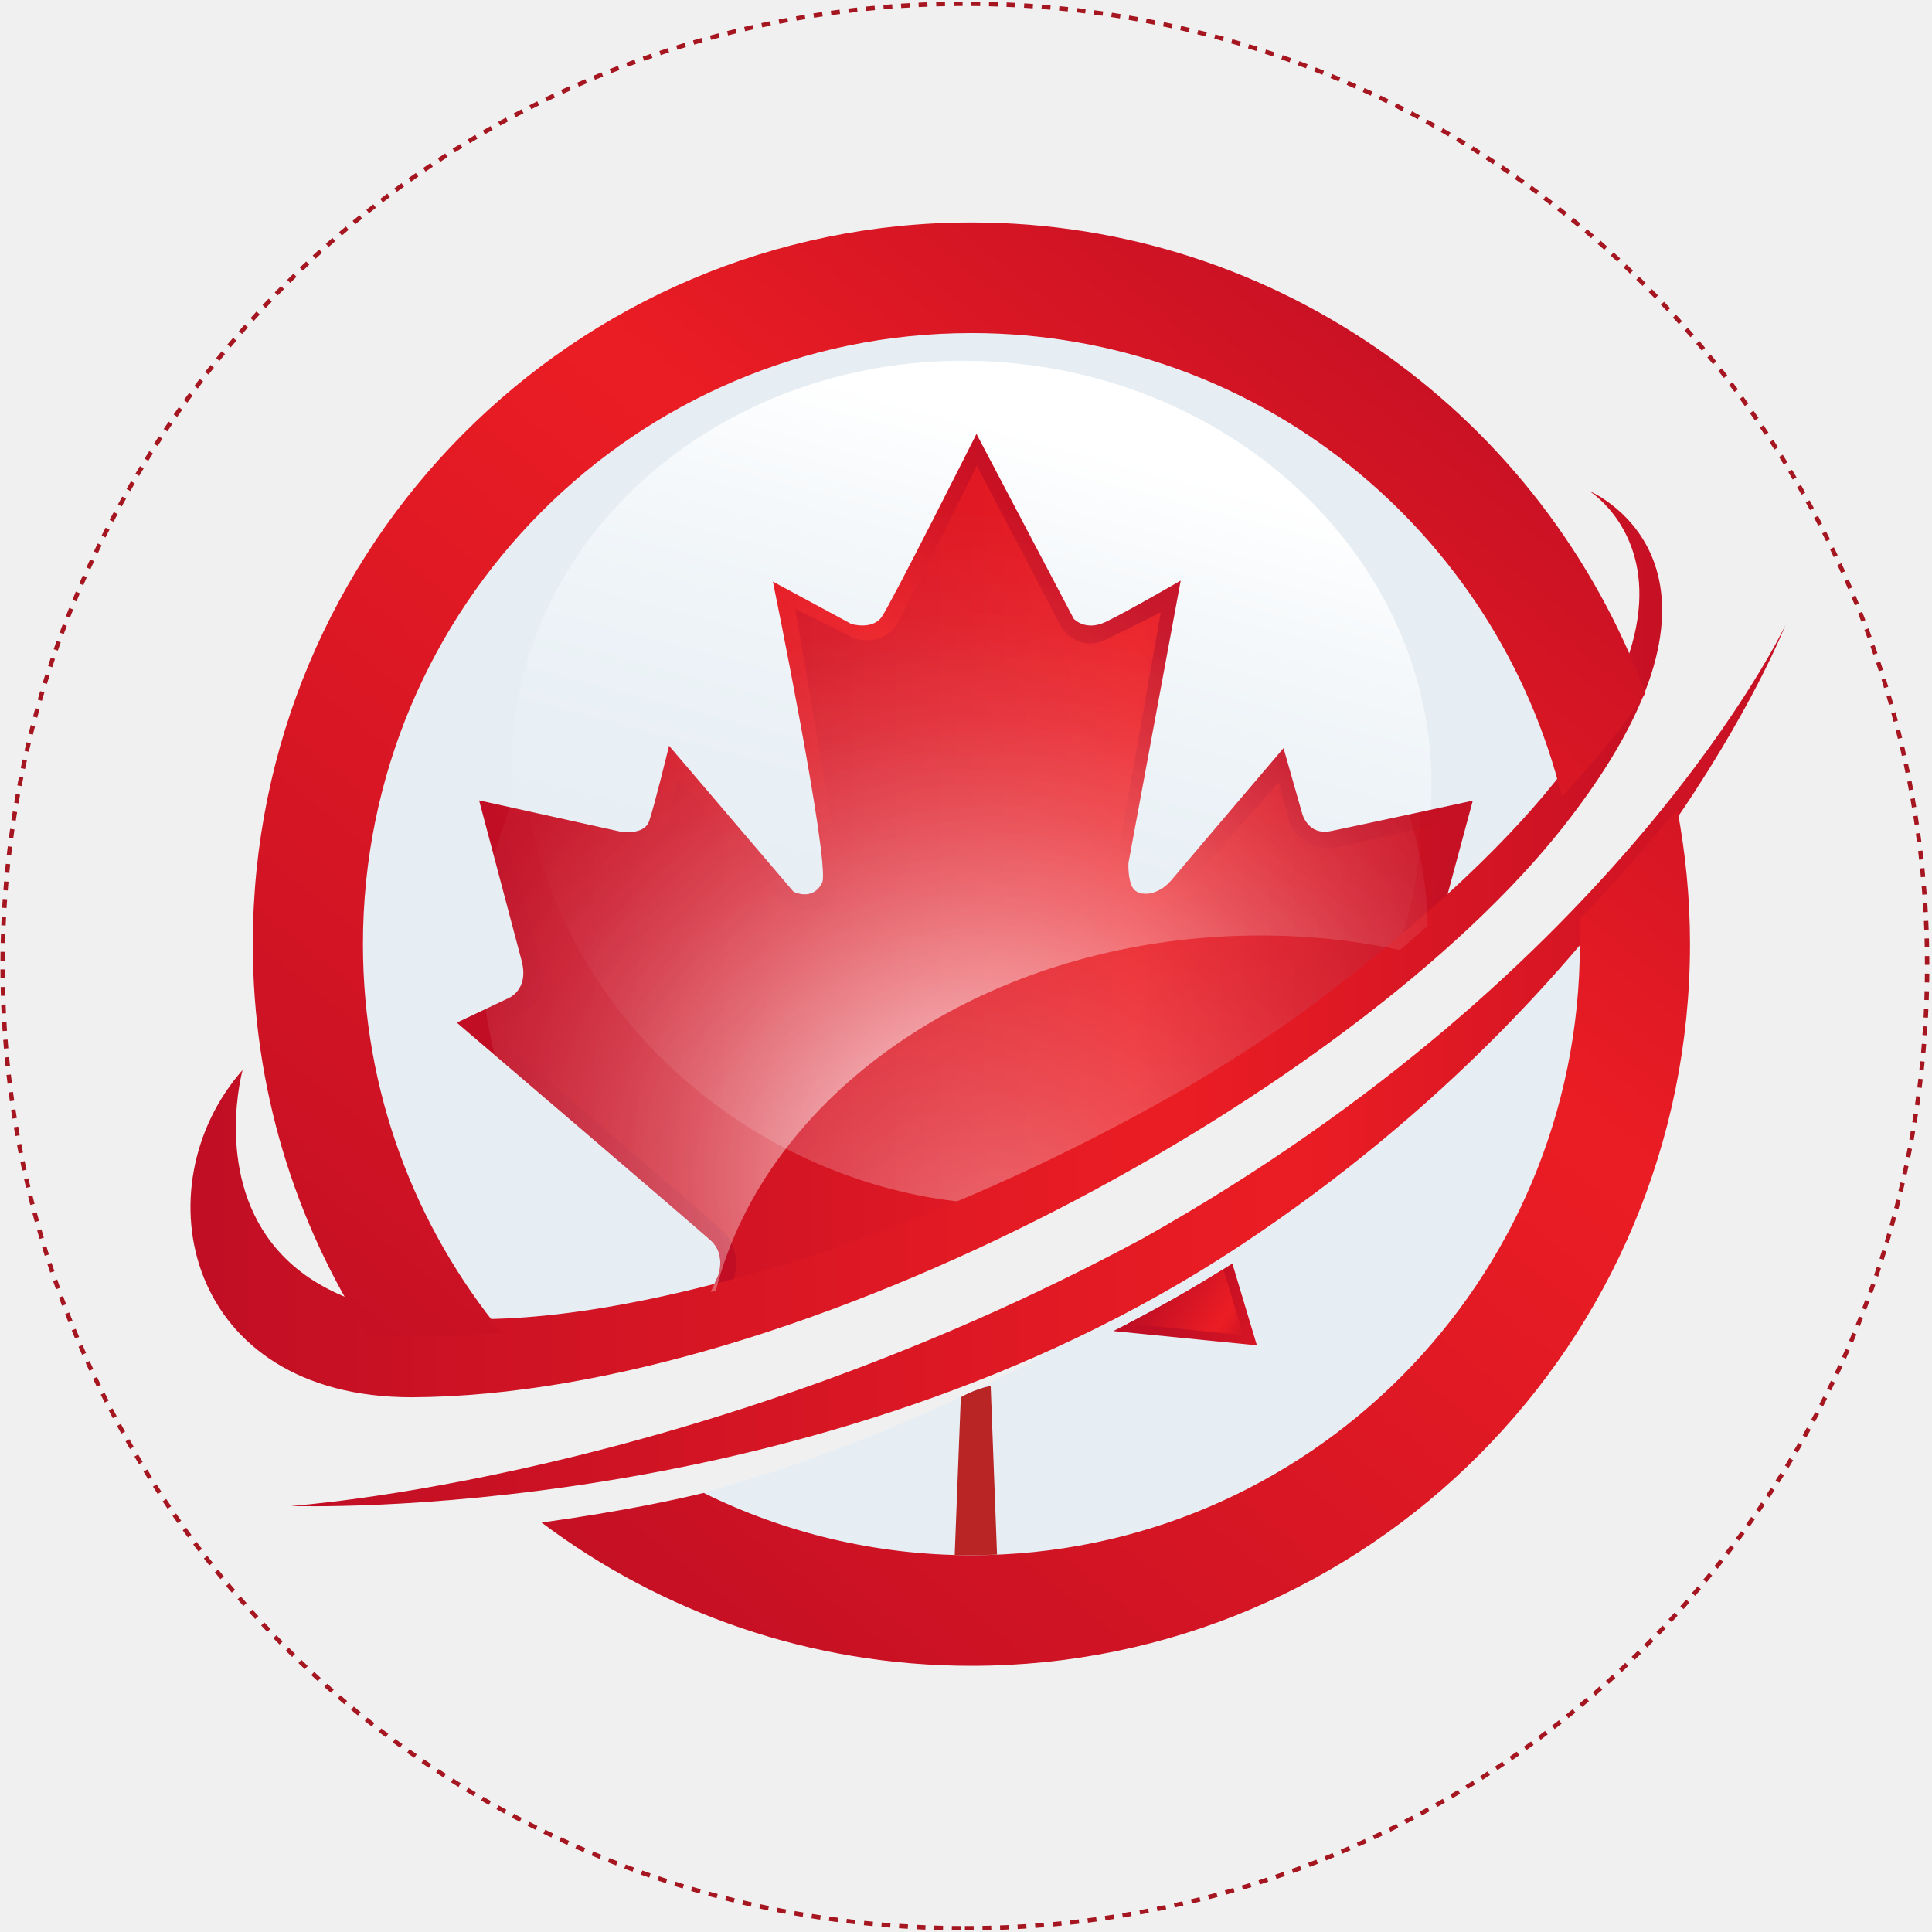
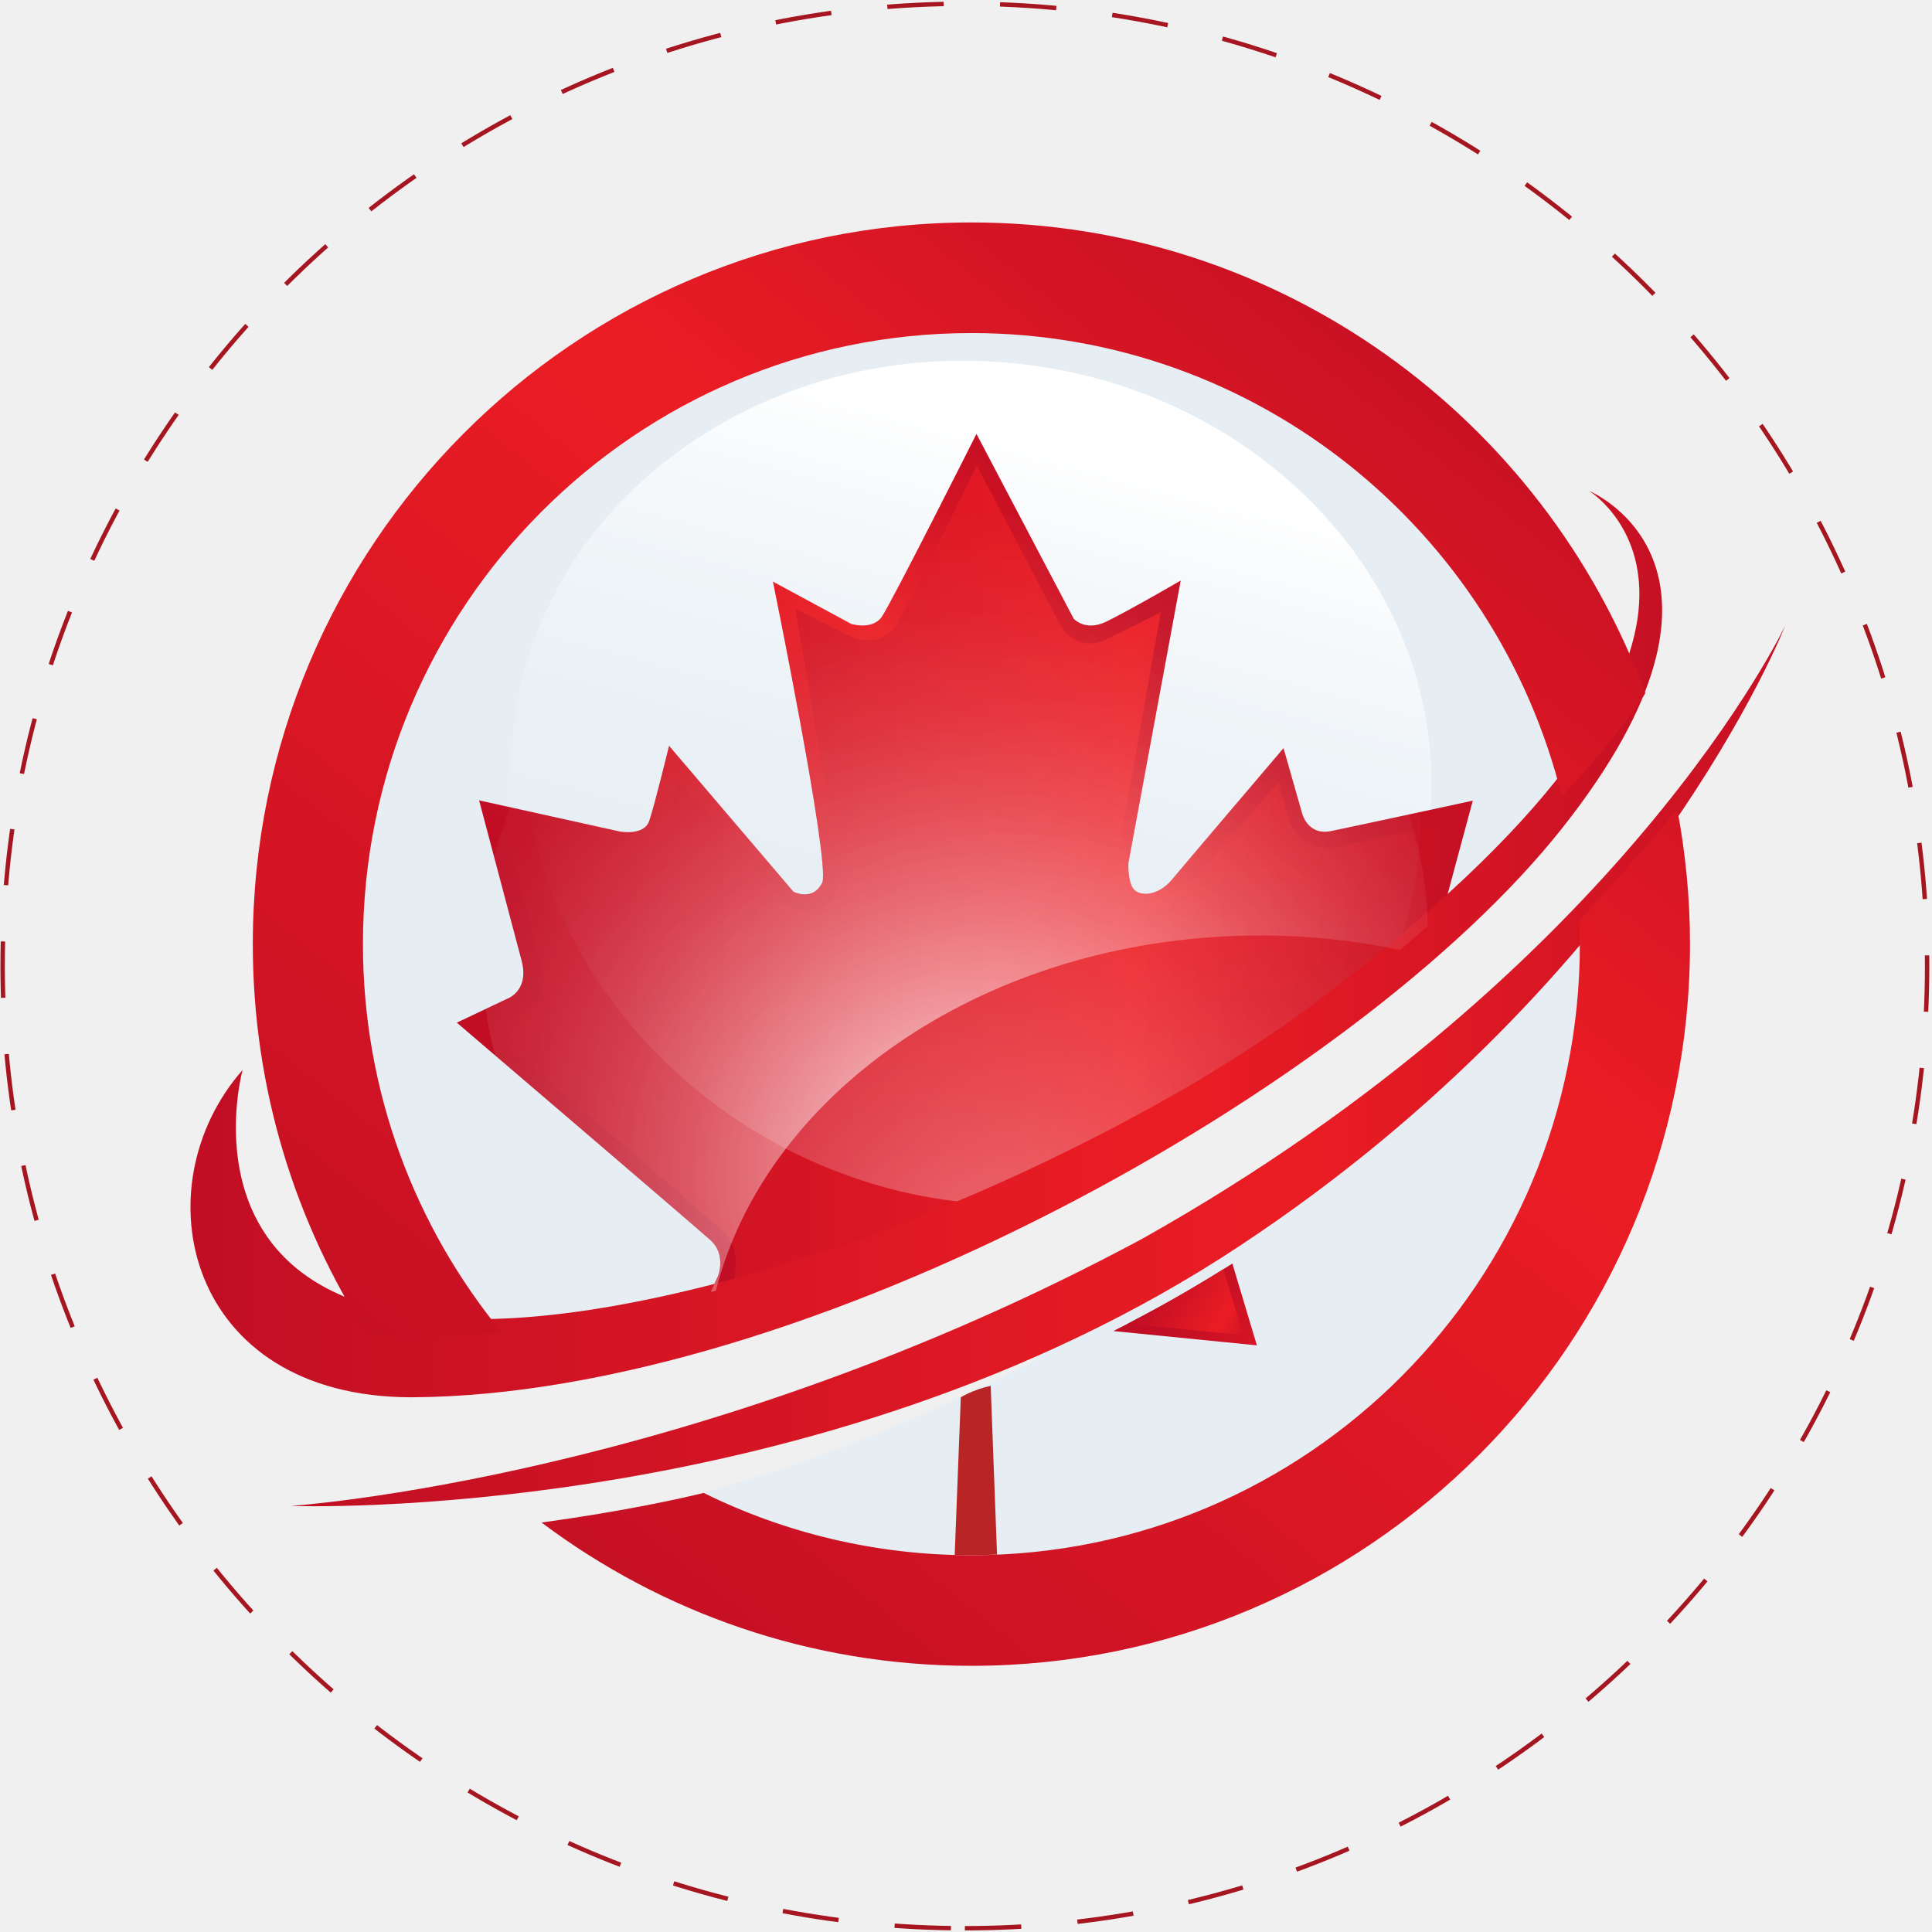
<svg xmlns="http://www.w3.org/2000/svg" width="514" height="514" viewBox="0 0 514 514" fill="none">
  <g clip-path="url(#clip0_16_5)">
    <path d="M358.603 264.641C367.273 257.099 372.442 252.733 383.767 242.967C397.483 231.409 409.313 219.062 418.379 208.7C399.664 137.555 335.159 85.099 258.438 85.099C167.07 85.099 92.998 159.486 92.998 251.249C92.998 294.947 109.819 334.679 137.283 364.341L161.368 360.709L270.046 324.574C270.046 324.574 350.117 271.439 358.603 264.641ZM423.783 247.435L416.349 253.967L376.035 290.824L273.758 362.747L254.729 372.072C220.599 387.923 194.165 395.401 181.66 398.409C204.613 410.516 230.722 417.397 258.442 417.397C349.81 417.397 423.882 343.01 423.882 251.249C423.882 249.971 423.814 248.71 423.787 247.439L423.783 247.435Z" fill="#E6EEF4" />
    <path style="mix-blend-mode:screen" d="M380.503 216.712C379.745 225.988 377.743 234.905 374.651 243.31C373.116 247.512 371.314 251.579 369.243 255.492L352.398 269.998C355.936 267.674 359.341 265.327 362.634 262.98C364.036 261.952 365.415 260.9 366.797 259.896C347.102 293.443 308.689 315.974 264.868 317.314C264.622 317.314 264.377 317.334 264.135 317.334C259.306 317.447 254.386 317.314 249.446 316.909C241.301 316.238 233.423 314.874 225.834 312.862C170.596 298.268 131.985 250.171 136.346 196.639C141.307 135.756 199.974 90.897 267.407 96.442C334.839 101.962 385.471 155.827 380.506 216.709L380.503 216.712Z" fill="url(#paint0_linear_16_5)" />
-     <path d="M361.861 263.52C361.827 263.544 361.783 263.575 361.739 263.606C361.814 263.551 361.861 263.52 361.861 263.52ZM357.535 224.73C346.685 227.523 343.068 218.863 343.068 218.863L340.007 207.829L312.328 239.4C312.328 239.4 306.207 244.43 300.506 240.657C294.804 236.885 297.029 228.643 297.029 228.643L308.712 162.57C308.712 162.57 301.758 166.202 294.108 169.834C286.458 173.466 282.285 166.62 282.285 166.62L259.752 123.594C259.752 123.594 243.06 157.539 239.027 164.944C234.994 172.349 227.204 169.553 227.204 169.553L211.488 161.73L223.451 232.413C221.783 247.638 208.523 239.91 208.523 239.91L180.149 206.757C180.149 206.757 179.405 211.225 177.18 218.678C174.955 226.132 166.053 225.384 166.053 225.384L133.414 218.678C133.414 218.678 141.759 247.733 143.984 257.044C146.209 266.354 138.791 268.965 138.791 268.965L129.148 273.249C129.148 273.249 186.082 321.49 192.203 327.264C198.325 333.038 194.428 342.352 194.428 342.352C216.19 337.105 237.188 329.477 256.323 321.082C263.348 318.001 270.118 314.815 276.587 311.604C281.579 309.52 286.264 307.447 290.658 305.405C302.734 299.792 312.615 294.391 320.586 289.526C329.484 284.882 341.894 276.915 350.776 271.021C353.908 269.25 356.112 267.636 357.484 266.519C359.422 265.203 360.817 264.243 361.459 263.801C360.916 264.168 360.06 264.692 359.227 264.973L359.238 264.963C359.207 264.977 359.183 264.983 359.156 264.997C359.009 265.042 358.866 265.083 358.726 265.11C358.122 265.124 358.497 264.195 358.497 264.195L381.047 241.216L386.613 218.305C386.613 218.305 368.392 221.937 357.542 224.73H357.535Z" fill="#B21010" />
+     <path d="M361.861 263.52C361.827 263.544 361.783 263.575 361.739 263.606C361.814 263.551 361.861 263.52 361.861 263.52ZM357.535 224.73C346.685 227.523 343.068 218.863 343.068 218.863L340.007 207.829L312.328 239.4C312.328 239.4 306.207 244.43 300.506 240.657C294.804 236.885 297.029 228.643 297.029 228.643L308.712 162.57C308.712 162.57 301.758 166.202 294.108 169.834C286.458 173.466 282.285 166.62 282.285 166.62L259.752 123.594C259.752 123.594 243.06 157.539 239.027 164.944C234.994 172.349 227.204 169.553 227.204 169.553L211.488 161.73L223.451 232.413C221.783 247.638 208.523 239.91 208.523 239.91L180.149 206.757C180.149 206.757 179.405 211.225 177.18 218.678C174.955 226.132 166.053 225.384 166.053 225.384L133.414 218.678C133.414 218.678 141.759 247.733 143.984 257.044C146.209 266.354 138.791 268.965 138.791 268.965L129.148 273.249C129.148 273.249 186.082 321.49 192.203 327.264C198.325 333.038 194.428 342.352 194.428 342.352C216.19 337.105 237.188 329.477 256.323 321.082C263.348 318.001 270.118 314.815 276.587 311.604C281.579 309.52 286.264 307.447 290.658 305.405C302.734 299.792 312.615 294.391 320.586 289.526C329.484 284.882 341.894 276.915 350.776 271.021C353.908 269.25 356.112 267.636 357.484 266.519C359.422 265.203 360.817 264.243 361.459 263.801C360.916 264.168 360.06 264.692 359.227 264.973L359.238 264.963C359.207 264.977 359.183 264.984 359.156 264.997C359.009 265.042 358.866 265.083 358.726 265.11C358.122 265.124 358.497 264.195 358.497 264.195L381.047 241.216L386.613 218.305C386.613 218.305 368.392 221.937 357.542 224.73H357.535Z" fill="#B21010" />
    <path fill-rule="evenodd" clip-rule="evenodd" d="M189.08 343.751L191.076 339.31C191.076 339.31 193.202 333.721 189.08 329.996C184.959 326.271 121.532 272.071 121.532 272.071L134.883 265.738C134.883 265.738 140.912 263.689 138.776 255.588C136.644 247.488 127.462 212.936 127.462 212.936L164.923 221.225C164.923 221.225 171.321 222.438 172.713 218.433C174.105 214.43 177.998 198.41 177.998 198.41L211.102 237.245C211.102 237.245 216.295 239.945 218.799 234.73C220.748 228.678 205.632 154.733 205.632 154.733L226.497 166.004C226.497 166.004 232.062 167.683 234.563 164.143C237.068 160.603 259.785 115.436 259.785 115.436L285.655 164.606C285.655 164.606 288.713 168.053 294.186 165.445C299.659 162.838 314.122 154.456 314.122 154.456L300.211 229.597C300.211 229.597 299.955 234.38 301.556 236.478C303.156 238.571 308.093 238.434 311.71 234.103C315.327 229.771 341.477 199.041 341.477 199.041L346.414 216.363C346.414 216.363 347.874 222.37 354.064 221.112C360.253 219.855 391.829 213.011 391.829 213.011L383.762 242.975L352.331 270.076C352.331 270.076 348.755 272.533 342.238 276.601C318.974 291.13 258.253 326.247 189.074 343.754L189.08 343.751Z" fill="url(#paint1_linear_16_5)" />
-     <path d="M361.816 263.926C361.762 263.964 361.7 264.009 361.635 264.05C361.707 264.002 361.765 263.961 361.816 263.926ZM357.657 225.02C346.807 227.812 343.19 219.153 343.19 219.153L340.129 208.119L312.451 239.689C312.451 239.689 306.329 244.72 300.628 240.947C294.926 237.174 297.151 228.933 297.151 228.933L308.834 162.859C308.834 162.859 301.88 166.491 294.23 170.124C286.58 173.756 282.407 166.909 282.407 166.909L259.874 123.884C259.874 123.884 243.182 157.829 239.149 165.234C235.116 172.639 227.326 169.843 227.326 169.843L211.61 162.02L223.573 232.702C221.905 247.927 208.645 240.2 208.645 240.2L180.271 207.046C180.271 207.046 179.527 211.515 177.302 218.968C175.077 226.421 166.175 225.674 166.175 225.674L133.536 218.968C133.536 218.968 141.881 248.023 144.106 257.333C146.331 266.644 138.913 269.255 138.913 269.255L129.271 273.538C129.271 273.538 186.204 321.779 192.325 327.553C198.447 333.327 194.55 342.641 194.55 342.641C216.312 337.395 237.31 329.767 256.445 321.375C263.47 318.294 270.24 315.108 276.709 311.897C281.701 309.813 286.386 307.74 290.781 305.698C302.856 300.085 312.737 294.684 320.708 289.815C329.606 285.172 342.016 277.205 350.898 271.311C354.03 269.539 356.234 267.925 357.606 266.808C359.544 265.492 360.939 264.533 361.581 264.091C361.038 264.457 360.182 264.982 359.349 265.263L359.36 265.252C359.329 265.266 359.305 265.273 359.278 265.287C359.131 265.331 358.988 265.372 358.848 265.4C358.244 265.414 358.619 264.485 358.619 264.485L381.17 241.505L386.735 218.594C386.735 218.594 368.514 222.227 357.664 225.02H357.657ZM361.983 263.81C361.946 263.837 361.895 263.872 361.844 263.909C361.932 263.848 361.983 263.81 361.983 263.81Z" fill="url(#paint2_linear_16_5)" />
+     <path d="M361.816 263.926C361.762 263.964 361.7 264.009 361.635 264.05C361.707 264.002 361.765 263.961 361.816 263.926ZM357.657 225.02C346.807 227.812 343.19 219.153 343.19 219.153L340.129 208.119L312.451 239.689C312.451 239.689 306.329 244.72 300.628 240.947C294.926 237.174 297.151 228.933 297.151 228.933L308.834 162.859C308.834 162.859 301.88 166.491 294.23 170.124C286.58 173.756 282.407 166.909 282.407 166.909L259.874 123.884C259.874 123.884 243.182 157.829 239.149 165.234C235.116 172.639 227.326 169.843 227.326 169.843L211.61 162.02L223.573 232.702C221.905 247.927 208.645 240.2 208.645 240.2L180.271 207.046C180.271 207.046 179.527 211.515 177.302 218.968C175.077 226.421 166.175 225.674 166.175 225.674L133.536 218.968C133.536 218.968 141.881 248.023 144.106 257.333C146.331 266.644 138.913 269.255 138.913 269.255L129.271 273.538C129.271 273.538 186.204 321.779 192.325 327.553C198.447 333.327 194.55 342.641 194.55 342.641C216.312 337.395 237.31 329.767 256.445 321.375C263.47 318.294 270.24 315.108 276.709 311.897C281.701 309.813 286.386 307.74 290.781 305.698C302.856 300.085 312.737 294.684 320.708 289.815C329.606 285.172 342.016 277.205 350.898 271.311C354.03 269.539 356.234 267.925 357.606 266.808C359.544 265.492 360.939 264.533 361.581 264.091C361.038 264.457 360.182 264.982 359.349 265.263L359.36 265.252C359.329 265.266 359.305 265.273 359.278 265.287C359.131 265.331 358.988 265.372 358.848 265.4C358.244 265.414 358.619 264.485 358.619 264.485L381.17 241.505L386.735 218.594C386.735 218.594 368.514 222.227 357.664 225.02H357.657ZM361.984 263.81C361.946 263.837 361.895 263.872 361.844 263.909C361.932 263.848 361.984 263.81 361.984 263.81Z" fill="url(#paint2_linear_16_5)" />
    <g style="mix-blend-mode:screen" opacity="0.4">
-       <path d="M377.967 215.993C378.056 225.2 376.988 234.363 374.65 243.304C373.76 246.792 372.668 250.256 371.378 253.652L369.242 255.485L352.397 269.991C352.353 270.035 352.329 270.059 352.284 270.08C352.172 270.169 352.063 270.237 351.95 270.303C351.861 270.371 351.749 270.436 351.66 270.505C351.414 270.662 351.169 270.841 350.902 270.995C350.902 271.019 350.879 271.019 350.858 271.039C350.056 271.598 348.923 272.335 347.477 273.273C345.764 274.37 344.027 275.487 342.246 276.58C336.616 280.089 328.826 284.784 319.255 290.171C318.454 290.64 317.652 291.085 316.83 291.51C316.007 291.98 315.181 292.425 314.315 292.895C300.605 300.427 283.78 309.011 264.864 317.303C262.793 318.218 260.681 319.136 258.545 320.031C258.343 320.007 258.122 319.986 257.92 319.962C247.217 319.003 236.421 316.656 225.83 312.855C218.197 310.152 210.673 306.687 203.351 302.442C168.968 282.481 146.936 250.006 140.726 215.856L164.918 221.218C164.918 221.218 171.325 222.425 172.707 218.426C174.11 214.423 178.003 198.4 178.003 198.4L211.096 237.245C211.096 237.245 216.303 239.928 218.797 234.72C220.756 228.661 205.644 154.727 205.644 154.727L226.499 165.99C226.499 165.99 232.064 167.666 234.578 164.136C237.073 160.583 259.793 115.436 259.793 115.436L285.653 164.606C285.653 164.606 288.724 168.046 294.201 165.432C299.677 162.817 314.141 154.435 314.141 154.435L300.23 229.576C300.23 229.576 299.964 234.36 301.564 236.46C303.168 238.561 308.108 238.427 311.711 234.093C315.338 229.758 341.489 199.024 341.489 199.024L346.429 216.346C346.429 216.346 347.876 222.36 354.062 221.105C357.488 220.413 368.638 217.997 377.963 215.986L377.967 215.993Z" fill="url(#paint3_radial_16_5)" />
+       <path d="M377.967 215.993C378.056 225.2 376.988 234.363 374.65 243.304C373.76 246.792 372.668 250.256 371.378 253.652L369.242 255.485L352.397 269.991C352.353 270.035 352.329 270.059 352.284 270.08C352.172 270.169 352.063 270.237 351.95 270.303C351.861 270.371 351.749 270.436 351.66 270.505C351.414 270.662 351.169 270.841 350.902 270.995C350.902 271.019 350.878 271.019 350.858 271.039C350.056 271.598 348.923 272.335 347.477 273.273C345.764 274.37 344.027 275.487 342.246 276.58C336.616 280.089 328.826 284.784 319.255 290.171C318.454 290.64 317.652 291.085 316.83 291.51C316.007 291.98 315.181 292.425 314.315 292.895C300.605 300.427 283.78 309.011 264.864 317.303C262.793 318.218 260.681 319.136 258.545 320.031C258.343 320.007 258.122 319.986 257.92 319.962C247.217 319.003 236.421 316.656 225.83 312.855C218.197 310.152 210.673 306.687 203.351 302.442C168.968 282.481 146.936 250.006 140.726 215.856L164.918 221.218C164.918 221.218 171.325 222.425 172.707 218.426C174.11 214.423 178.003 198.4 178.003 198.4L211.096 237.245C211.096 237.245 216.303 239.928 218.798 234.72C220.756 228.661 205.644 154.727 205.644 154.727L226.499 165.99C226.499 165.99 232.064 167.666 234.578 164.136C237.073 160.583 259.793 115.436 259.793 115.436L285.653 164.606C285.653 164.606 288.724 168.046 294.201 165.432C299.677 162.817 314.141 154.435 314.141 154.435L300.23 229.576C300.23 229.576 299.964 234.36 301.564 236.46C303.168 238.561 308.108 238.427 311.711 234.093C315.338 229.758 341.489 199.024 341.489 199.024L346.429 216.346C346.429 216.346 347.876 222.359 354.062 221.105C357.488 220.413 368.638 217.997 377.963 215.986L377.967 215.993Z" fill="url(#paint3_radial_16_5)" />
    </g>
    <path d="M415.827 220.053C360.846 289.745 213.991 371.255 109.525 371.74C49.303 371.74 37.21 315.712 64.545 284.659C64.545 284.659 35.063 390.953 215.326 334.341C225.443 331.041 238.696 326.307 254.036 319.863C255.798 319.125 257.595 318.369 259.434 317.571C272.781 311.808 287.525 304.783 303.058 296.359C303.794 295.972 304.509 295.565 305.244 295.157C305.959 294.788 306.656 294.401 307.353 293.994C310.254 292.402 313.158 290.753 316.097 289.063C319.986 286.772 323.72 284.484 327.338 282.193C328.887 281.241 330.396 280.271 331.885 279.321C332.873 278.661 333.858 278.021 334.825 277.381C334.842 277.361 334.863 277.361 334.863 277.343C335.094 277.206 335.308 277.051 335.522 276.917C335.599 276.858 335.697 276.801 335.774 276.742C335.872 276.682 335.967 276.626 336.064 276.548C336.103 276.527 336.124 276.51 336.162 276.471C339.238 274.454 342.198 272.415 345.06 270.377C346.279 269.484 347.478 268.571 348.679 267.699C480.48 169.032 424.767 131.886 422.812 130.624C424.63 131.401 469.726 151.72 415.827 220.053Z" fill="url(#paint4_linear_16_5)" />
    <path d="M474.996 166.344C474.996 166.344 431.974 257.607 304.004 329.503C184.937 393.575 77.372 400.652 77.372 400.652C77.372 400.652 217.577 405.867 329.967 331.364C438.644 259.471 474.993 166.344 474.993 166.344H474.996Z" fill="url(#paint5_linear_16_5)" />
-     <path d="M258.439 88.609C334.358 88.609 398.044 141.106 415.534 211.915C424.068 202.725 431.956 193.267 437.736 184.44C410.73 111.311 340.653 59.184 258.439 59.184C152.853 59.184 67.258 145.146 67.258 251.185C67.258 289.499 78.487 325.144 97.748 355.097C107.916 356.087 119.759 356.012 133.554 354.566C110.455 326.47 96.561 290.466 96.561 251.185C96.561 161.399 169.036 88.612 258.439 88.612V88.609ZM446.239 215.318C445.574 216.12 432.4 231.92 420.154 244.808C420.236 246.929 420.314 249.044 420.314 251.185C420.314 340.972 347.842 413.755 258.439 413.755C232.873 413.755 208.705 407.782 187.206 397.183C180.999 398.702 166.255 401.998 144.087 405.068C175.976 429.007 215.56 443.184 258.436 443.184C364.022 443.184 449.617 357.225 449.617 251.182C449.617 238.921 448.426 226.941 446.236 215.318H446.239Z" fill="url(#paint6_linear_16_5)" />
+     <path d="M258.439 88.609C334.358 88.609 398.044 141.106 415.534 211.915C424.068 202.725 431.956 193.267 437.736 184.44C410.73 111.311 340.653 59.184 258.439 59.184C152.853 59.184 67.258 145.146 67.258 251.185C67.258 289.499 78.487 325.144 97.748 355.097C107.916 356.087 119.759 356.012 133.554 354.566C110.455 326.47 96.561 290.466 96.561 251.185C96.561 161.399 169.036 88.612 258.439 88.612V88.609ZM446.239 215.318C445.574 216.12 432.4 231.92 420.154 244.808C420.236 246.929 420.314 249.044 420.314 251.185C420.314 340.972 347.842 413.755 258.439 413.755C232.873 413.755 208.705 407.782 187.206 397.184C180.999 398.702 166.255 401.998 144.087 405.068C175.976 429.007 215.56 443.184 258.436 443.184C364.022 443.184 449.617 357.225 449.617 251.182C449.617 238.921 448.426 226.941 446.236 215.318H446.239Z" fill="url(#paint6_linear_16_5)" />
    <path d="M253.997 413.69C255.474 413.732 256.955 413.756 258.44 413.756C260.726 413.756 262.995 413.677 265.257 413.584L263.568 368.694C258.955 369.681 255.618 371.741 255.618 371.741L253.994 413.69H253.997Z" fill="#B92525" />
    <path d="M327.861 336.157C317.479 342.781 306.884 348.74 296.204 354.11L296.191 354.123L334.389 357.927L327.865 336.154H327.861V336.157Z" fill="url(#paint7_linear_16_5)" />
    <path d="M300.049 352.151L330.73 355.207L325.472 337.656C317.105 342.899 308.609 347.723 300.049 352.154V352.151Z" fill="url(#paint8_linear_16_5)" />
    <g style="mix-blend-mode:screen" opacity="0.8">
      <path d="M346.424 216.356L341.486 199.034C341.486 199.034 315.336 229.765 311.72 234.096C308.103 238.427 303.165 238.564 301.565 236.471C299.965 234.377 300.221 229.59 300.221 229.59L314.132 154.449C314.132 154.449 299.665 162.831 294.195 165.438C288.722 168.046 285.665 164.599 285.665 164.599L271.689 138.035C264.155 137.237 256.43 137.055 248.59 137.538C242.461 149.549 235.856 162.317 234.573 164.133C232.068 167.673 226.507 165.994 226.507 165.994L205.642 154.723C205.642 154.723 220.757 228.668 218.809 234.72C216.305 239.935 211.111 237.235 211.111 237.235L178.008 198.4C178.008 198.4 174.114 214.42 172.722 218.422C171.33 222.428 164.933 221.215 164.933 221.215L135.736 214.756C134.019 219.039 132.6 223.429 131.45 227.9C134.21 238.294 137.595 251.055 138.786 255.578C140.918 263.679 134.893 265.728 134.893 265.728L129.198 268.428C129.792 272.619 130.614 276.728 131.689 280.737C149.776 296.202 186.005 327.199 189.09 329.985C193.212 333.71 191.086 339.299 191.086 339.299L189.09 343.74C189.547 343.624 189.998 343.5 190.455 343.384C203.584 291.534 260.068 251.295 329.131 248.985C344.155 248.481 358.693 249.831 372.437 252.741L379.852 246.346C379.783 243.19 379.582 240.014 379.217 236.827C378.422 229.861 376.91 223.141 374.819 216.678C366.282 218.518 357.12 220.482 354.08 221.098C347.891 222.356 346.43 216.349 346.43 216.349L346.424 216.356Z" fill="url(#paint9_radial_16_5)" />
    </g>
  </g>
-   <path d="M256.703 513C398.088 513 512.703 398.385 512.703 257C512.703 115.615 398.088 1 256.703 1C115.319 1 0.703 115.615 0.703 257C0.703 398.385 115.319 513 256.703 513Z" stroke="#A61620" stroke-width="1.169" stroke-dasharray="2.34 2.34" />
+   <path d="M256.703 513C398.088 513 512.703 398.385 512.703 257C512.703 115.615 398.088 1 256.703 1C115.319 1 0.703 115.615 0.703 257C0.703 398.385 115.319 513 256.703 513Z" stroke="#A61620" stroke-width="1.169" stroke-dasharray="15 15" />
  <defs>
    <linearGradient id="paint0_linear_16_5" x1="282.297" y1="116.046" x2="239.011" y2="278.98" gradientUnits="userSpaceOnUse">
      <stop stop-color="white" />
      <stop offset="0.03" stop-color="#F4F4F4" />
      <stop offset="0.14" stop-color="#BBBBBB" />
      <stop offset="0.26" stop-color="#898989" />
      <stop offset="0.38" stop-color="#5F5F5F" />
      <stop offset="0.5" stop-color="#3C3C3C" />
      <stop offset="0.62" stop-color="#222222" />
      <stop offset="0.74" stop-color="#0F0F0F" />
      <stop offset="0.87" stop-color="#030303" />
      <stop offset="1" />
    </linearGradient>
    <linearGradient id="paint1_linear_16_5" x1="198.3" y1="286.309" x2="312.949" y2="170.576" gradientUnits="userSpaceOnUse">
      <stop stop-color="#C10E24" />
      <stop offset="0.67" stop-color="#EB1D24" />
      <stop offset="1" stop-color="#C61024" />
    </linearGradient>
    <linearGradient id="paint2_linear_16_5" x1="129.264" y1="233.261" x2="386.728" y2="233.261" gradientUnits="userSpaceOnUse">
      <stop stop-color="#C10E24" />
      <stop offset="0.67" stop-color="#EB1D24" />
      <stop offset="1" stop-color="#C61024" />
    </linearGradient>
    <radialGradient id="paint3_radial_16_5" cx="0" cy="0" r="1" gradientUnits="userSpaceOnUse" gradientTransform="translate(268.143 344.72) scale(208.62 209.516)">
      <stop stop-color="white" />
      <stop offset="0.03" stop-color="#F4F4F4" />
      <stop offset="0.14" stop-color="#BBBBBB" />
      <stop offset="0.26" stop-color="#898989" />
      <stop offset="0.38" stop-color="#5F5F5F" />
      <stop offset="0.5" stop-color="#3C3C3C" />
      <stop offset="0.62" stop-color="#222222" />
      <stop offset="0.74" stop-color="#0F0F0F" />
      <stop offset="0.87" stop-color="#030303" />
      <stop offset="1" />
    </radialGradient>
    <linearGradient id="paint4_linear_16_5" x1="50.676" y1="251.182" x2="442.204" y2="251.182" gradientUnits="userSpaceOnUse">
      <stop stop-color="#C10E24" />
      <stop offset="0.67" stop-color="#EB1D24" />
      <stop offset="1" stop-color="#C61024" />
    </linearGradient>
    <linearGradient id="paint5_linear_16_5" x1="77.375" y1="283.537" x2="474.996" y2="283.537" gradientUnits="userSpaceOnUse">
      <stop stop-color="#C10E24" />
      <stop offset="0.67" stop-color="#EB1D24" />
      <stop offset="1" stop-color="#C61024" />
    </linearGradient>
    <linearGradient id="paint6_linear_16_5" x1="118.336" y1="426.859" x2="388.368" y2="91.156" gradientUnits="userSpaceOnUse">
      <stop stop-color="#C10E24" />
      <stop offset="0.67" stop-color="#EB1D24" />
      <stop offset="1" stop-color="#C61024" />
    </linearGradient>
    <linearGradient id="paint7_linear_16_5" x1="313.92" y1="346.126" x2="377.133" y2="378.773" gradientUnits="userSpaceOnUse">
      <stop stop-color="#C10E24" />
      <stop offset="0.67" stop-color="#EB1D24" />
      <stop offset="1" stop-color="#C61024" />
    </linearGradient>
    <linearGradient id="paint8_linear_16_5" x1="307.562" y1="341.477" x2="332.76" y2="357.942" gradientUnits="userSpaceOnUse">
      <stop stop-color="#C10E24" />
      <stop offset="0.67" stop-color="#EB1D24" />
      <stop offset="1" stop-color="#C61024" />
    </linearGradient>
    <radialGradient id="paint9_radial_16_5" cx="0" cy="0" r="1" gradientUnits="userSpaceOnUse" gradientTransform="translate(259.986 313.726) scale(198.278 199.129)">
      <stop stop-color="white" />
      <stop offset="0.03" stop-color="#F4F4F4" />
      <stop offset="0.14" stop-color="#BBBBBB" />
      <stop offset="0.26" stop-color="#898989" />
      <stop offset="0.38" stop-color="#5F5F5F" />
      <stop offset="0.5" stop-color="#3C3C3C" />
      <stop offset="0.62" stop-color="#222222" />
      <stop offset="0.74" stop-color="#0F0F0F" />
      <stop offset="0.87" stop-color="#030303" />
      <stop offset="1" />
    </radialGradient>
    <clipPath id="clip0_16_5">
      <rect width="453.818" height="384" fill="white" transform="translate(23.9789 59.1816)" />
    </clipPath>
  </defs>
</svg>
